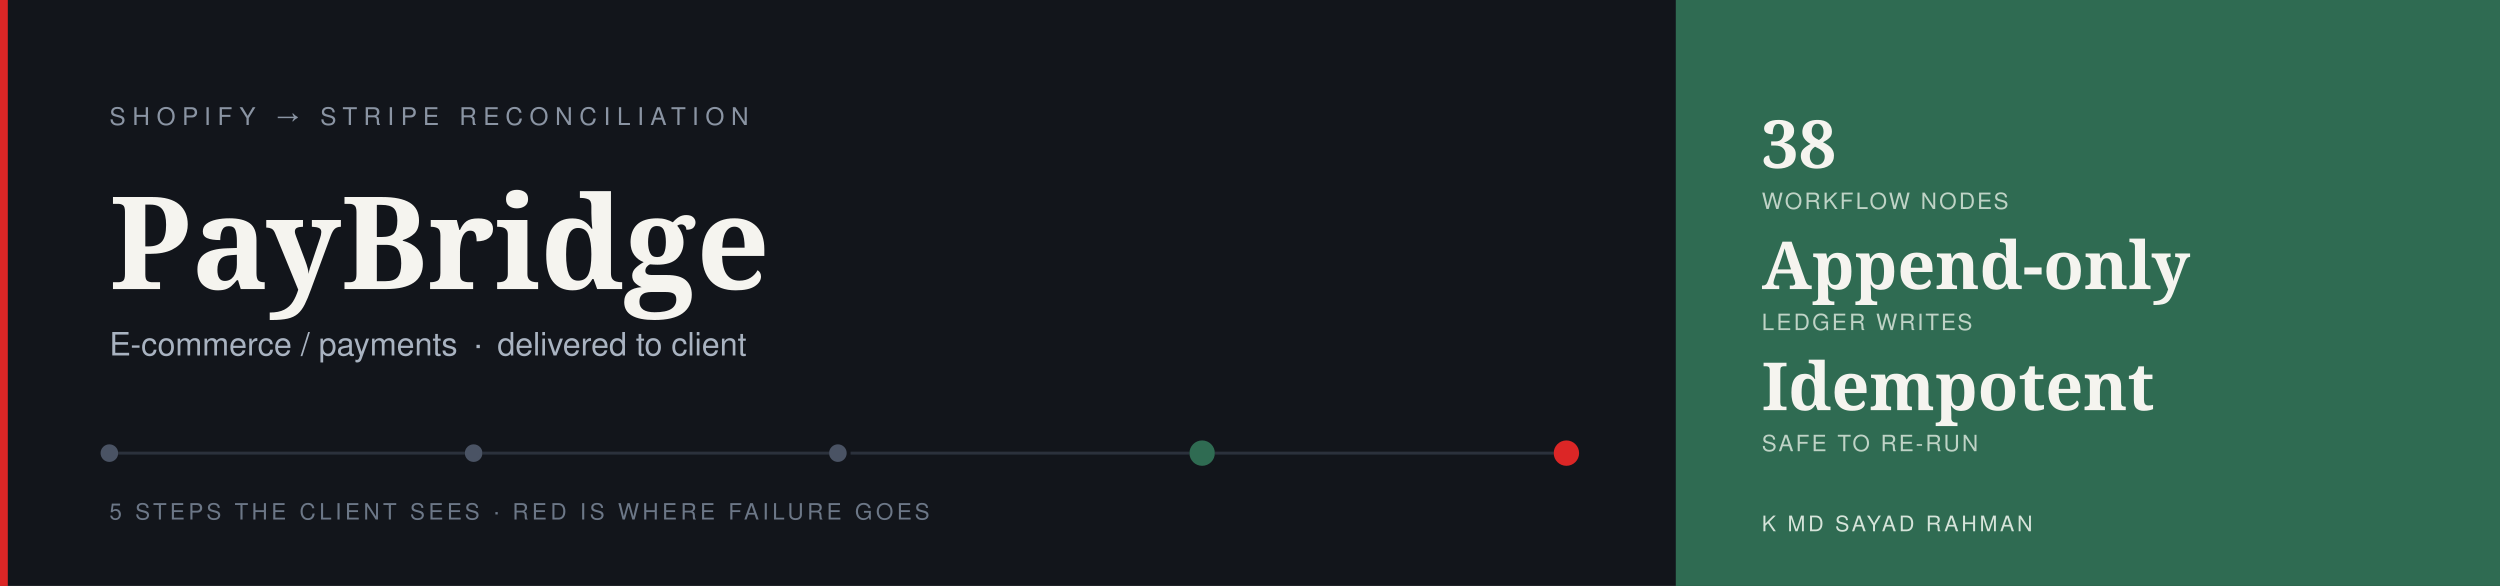
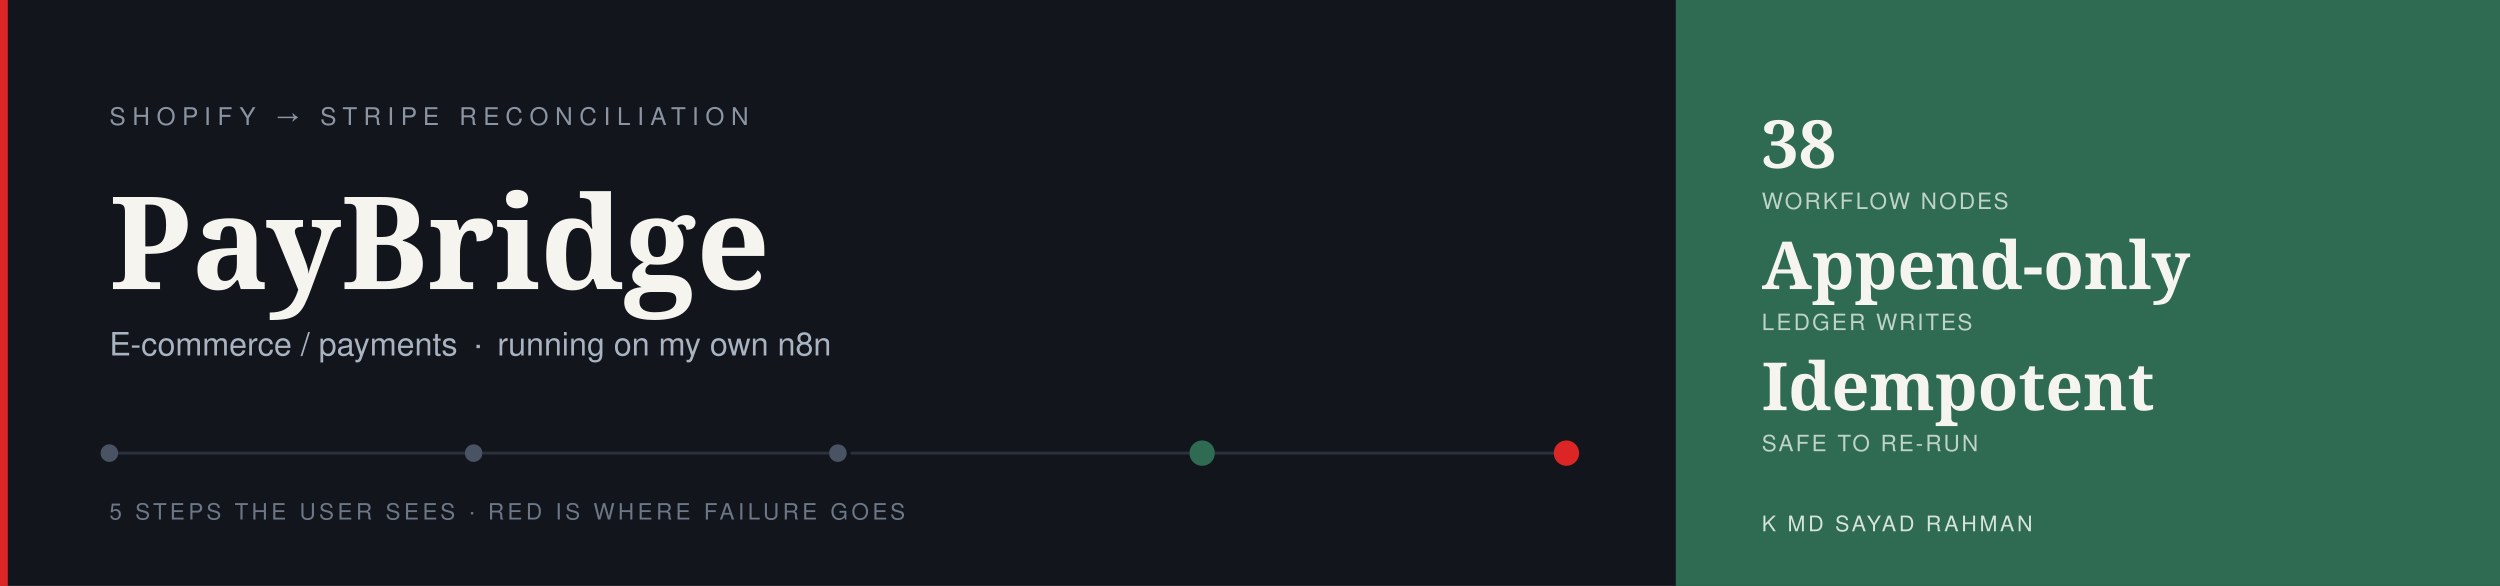
<svg xmlns="http://www.w3.org/2000/svg" width="1280" height="300" viewBox="0 0 1280 300" role="img" aria-label="PayBridge — Shopify → Stripe reconciliation">
  <rect width="1280" height="300" fill="#12151B" />
  <rect x="858" y="0" width="422" height="300" fill="#2F6B52" />
  <rect x="0" y="0" width="4" height="300" fill="#DC2626" />
  <text x="56" y="64" font-family="Helvetica,Arial,sans-serif" font-size="12.5" letter-spacing="3.4" fill="#8A94A3">SHOPIFY → STRIPE RECONCILIATION</text>
  <text x="56" y="148" font-family="Georgia,serif" font-size="66" font-weight="700" fill="#F5F4EF">PayBridge</text>
-   <text x="56" y="182" font-family="Helvetica,Arial,sans-serif" font-size="16.5" fill="#A9B3C1">E-commerce / payments  ·  delivered to client</text>
+   <text x="56" y="182" font-family="Helvetica,Arial,sans-serif" font-size="16.5" fill="#A9B3C1">E-commerce / payments  ·  running on my own n8n</text>
  <line x1="60.5" y1="232" x2="238.0" y2="232" stroke="#2B313C" stroke-width="1.5" />
  <line x1="247.0" y1="232" x2="424.5" y2="232" stroke="#2B313C" stroke-width="1.5" />
  <line x1="435.5" y1="232" x2="609.0" y2="232" stroke="#2B313C" stroke-width="1.5" />
  <line x1="622.0" y1="232" x2="795.5" y2="232" stroke="#2B313C" stroke-width="1.5" />
  <circle cx="56.0" cy="232" r="4.5" fill="#4A5364" />
  <circle cx="242.5" cy="232" r="4.5" fill="#4A5364" />
  <circle cx="429.0" cy="232" r="4.5" fill="#4A5364" />
  <circle cx="615.5" cy="232" r="6.5" fill="#2F6B52" />
  <circle cx="802.0" cy="232" r="6.5" fill="#DC2626" />
-   <text x="56" y="266" font-family="Helvetica,Arial,sans-serif" font-size="11.5" letter-spacing="1.8" fill="#6C7787">5 STEPS THE CLIENT SEES · RED IS WHERE FAILURE GOES</text>
+   <text x="56" y="266" font-family="Helvetica,Arial,sans-serif" font-size="11.5" letter-spacing="1.8" fill="#6C7787">5 STEPS THE USER SEES · RED IS WHERE FAILURE GOES</text>
  <text x="902" y="86" font-family="Georgia,serif" font-size="34" font-weight="700" fill="#F5F4EF">38</text>
  <text x="902" y="107" font-family="Helvetica,Arial,sans-serif" font-size="11.5" letter-spacing="1.15" fill="#BFD3C6">WORKFLOW NODES</text>
  <text x="902" y="148" font-family="Georgia,serif" font-size="34" font-weight="700" fill="#F5F4EF">Append-only</text>
  <text x="902" y="169" font-family="Helvetica,Arial,sans-serif" font-size="11.5" letter-spacing="1.15" fill="#BFD3C6">LEDGER WRITES</text>
  <text x="902" y="210" font-family="Georgia,serif" font-size="34" font-weight="700" fill="#F5F4EF">Idempotent</text>
  <text x="902" y="231" font-family="Helvetica,Arial,sans-serif" font-size="11.5" letter-spacing="1.15" fill="#BFD3C6">SAFE TO RE-RUN</text>
  <text x="902" y="272" font-family="Helvetica,Arial,sans-serif" font-size="11" letter-spacing="1.4" fill="#D6E4DA">K MD SAYAD RAHMAN</text>
</svg>
